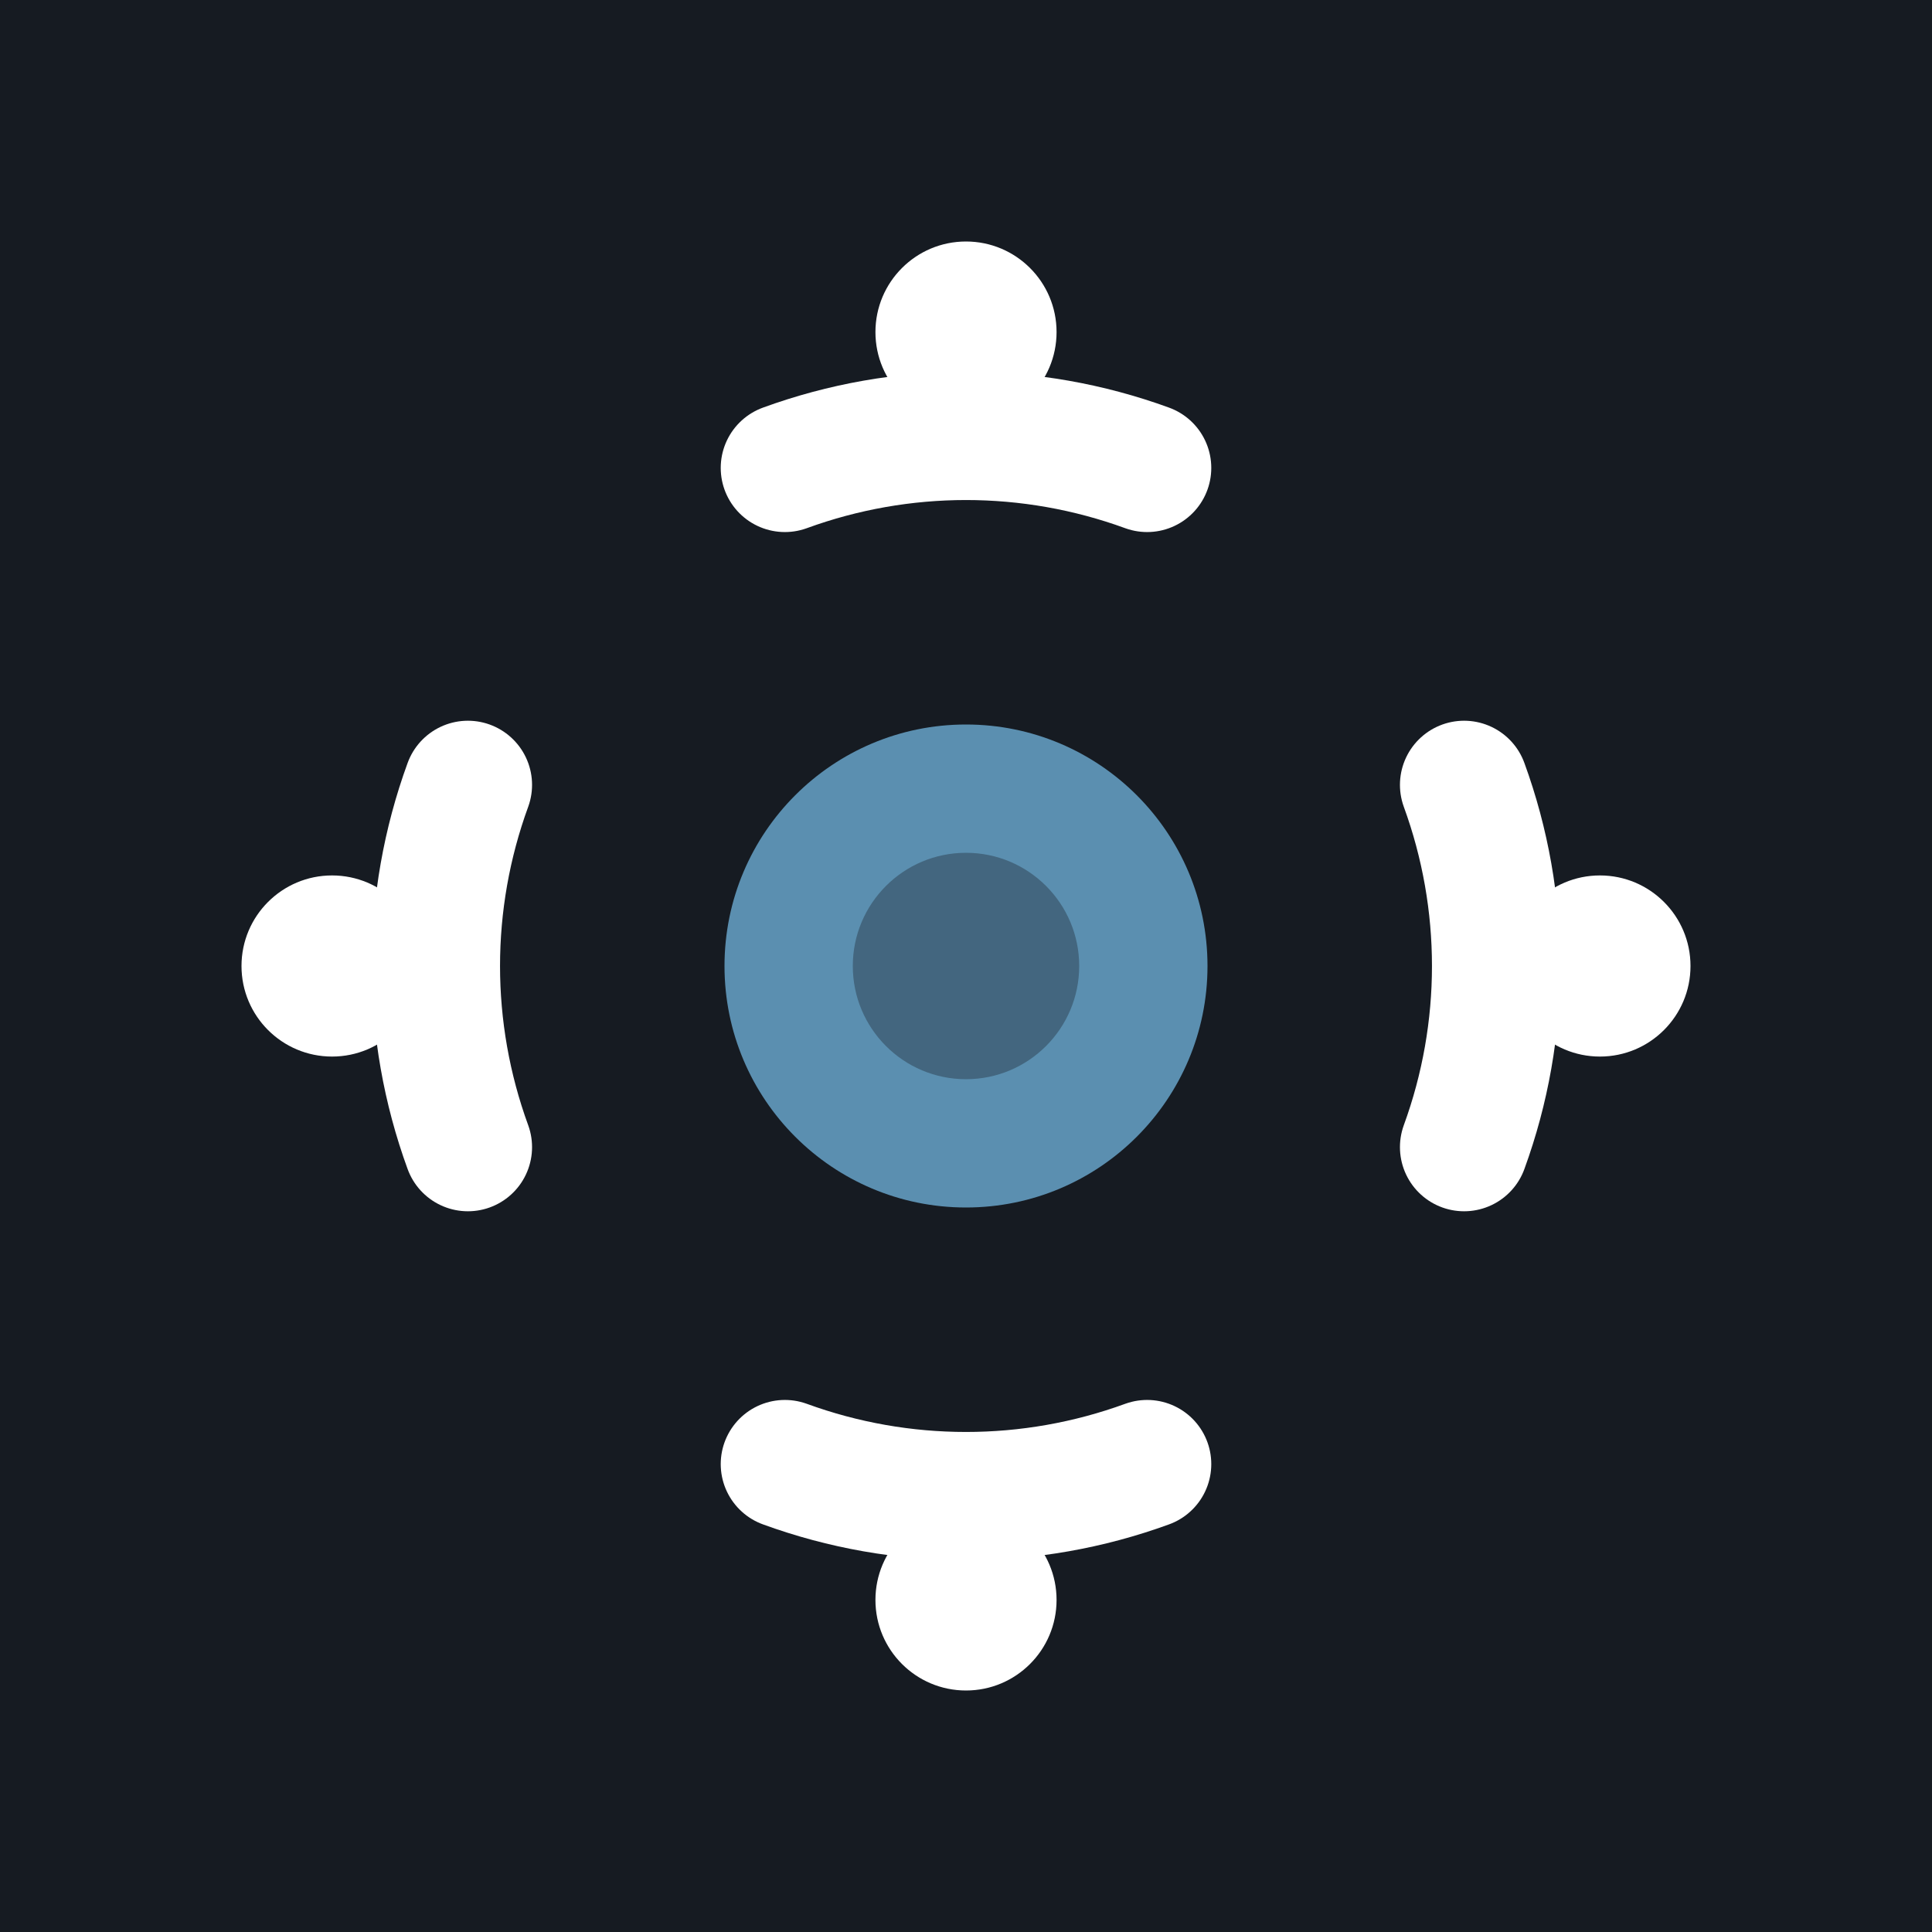
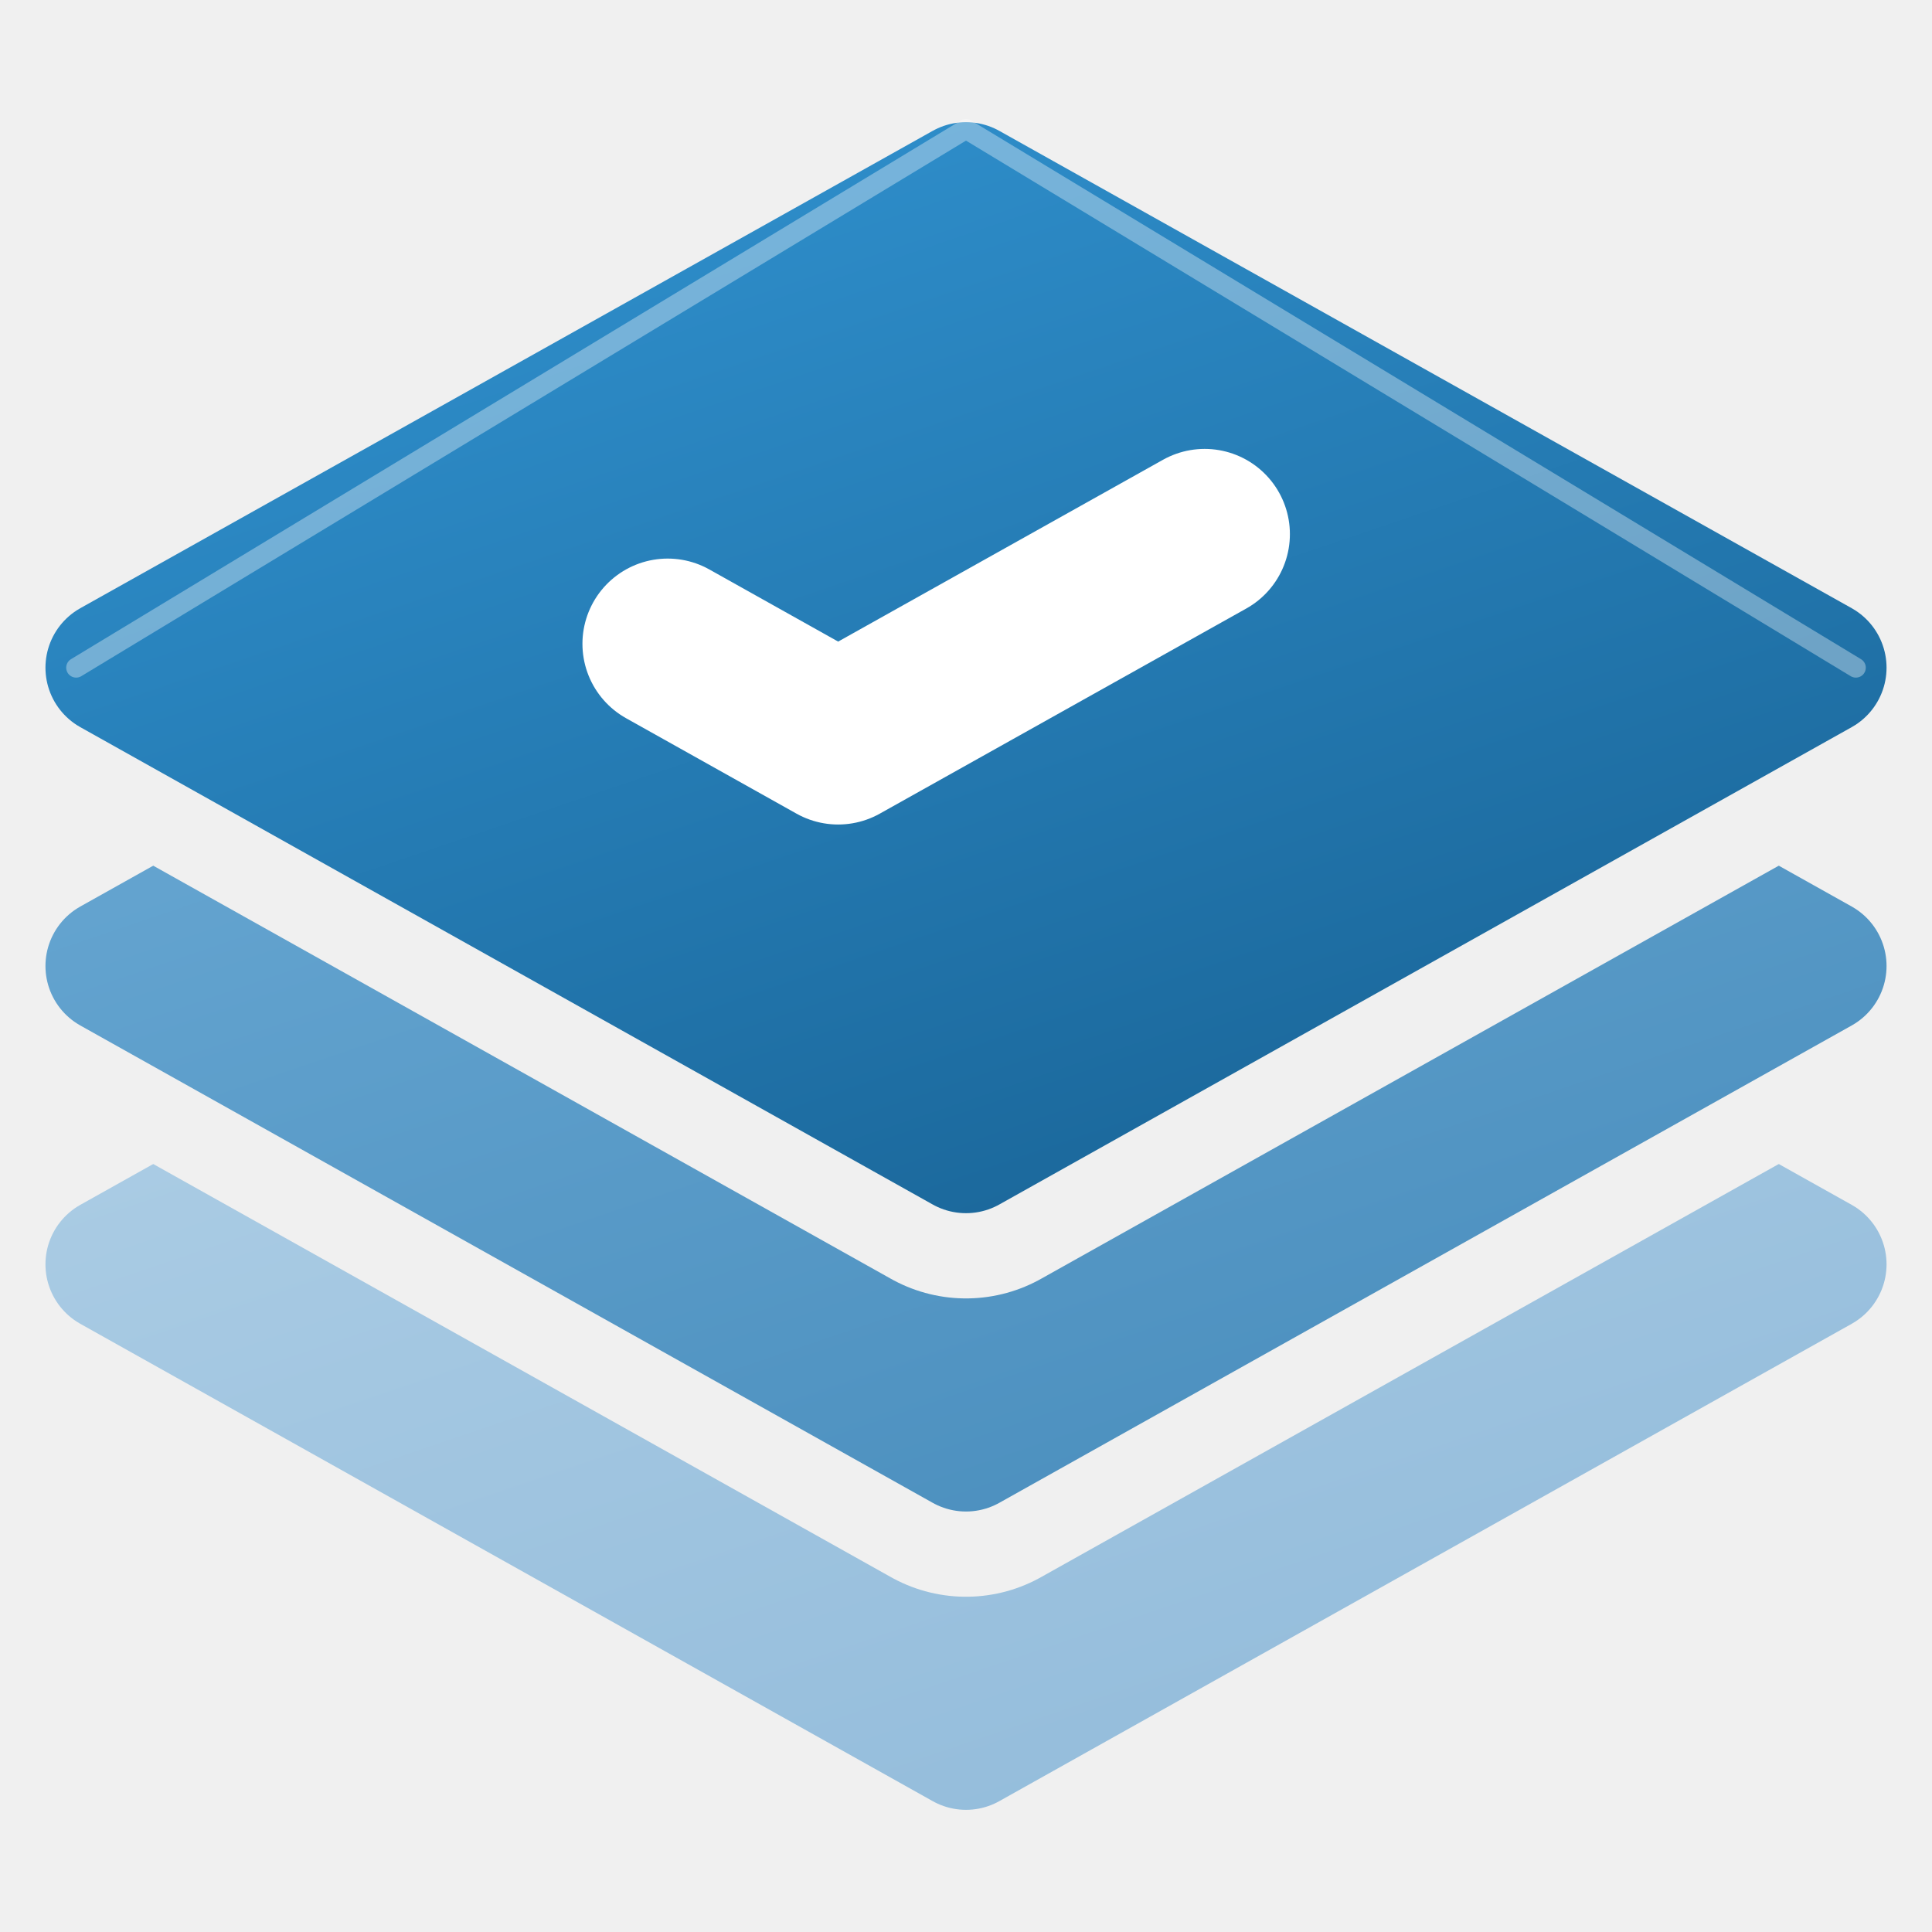
- <svg xmlns="http://www.w3.org/2000/svg" width="512" height="512" viewBox="0 0 512 512" fill="none">
-   <rect width="512" height="512" fill="#161B22" />
-   <g transform="translate(256 256)">
-     <circle r="64" fill="#5B8FB0" />
-     <circle r="30" fill="#161B22" opacity="0.35" />
-     <path d="M -48 -132 A 140 140 0 0 1 48 -132" stroke="#FFFFFF" stroke-width="34" stroke-linecap="round" />
-     <path d="M 132 -48 A 140 140 0 0 1 132 48" stroke="#FFFFFF" stroke-width="34" stroke-linecap="round" />
-     <path d="M 48 132 A 140 140 0 0 1 -48 132" stroke="#FFFFFF" stroke-width="34" stroke-linecap="round" />
-     <path d="M -132 48 A 140 140 0 0 1 -132 -48" stroke="#FFFFFF" stroke-width="34" stroke-linecap="round" />
-     <circle cx="0" cy="-168" r="24" fill="#FFFFFF" />
-     <circle cx="168" cy="0" r="24" fill="#FFFFFF" />
-     <circle cx="0" cy="168" r="24" fill="#FFFFFF" />
-     <circle cx="-168" cy="0" r="24" fill="#FFFFFF" />
-   </g>
+ <svg xmlns="http://www.w3.org/2000/svg" viewBox="16 16 68 68" role="img" aria-label="PrefMark">
+   <defs>
+     <linearGradient id="l-p0" x1="0.2" y1="0" x2="0.8" y2="1">
+       <stop offset="0" stop-color="#2F8FCC" />
+       <stop offset="1" stop-color="#1A6699" />
+     </linearGradient>
+     <linearGradient id="l-p1" x1="0.2" y1="0" x2="0.8" y2="1">
+       <stop offset="0" stop-color="#6AA9D4" />
+       <stop offset="1" stop-color="#4B8FBE" />
+     </linearGradient>
+     <linearGradient id="l-p2" x1="0.2" y1="0" x2="0.8" y2="1">
+       <stop offset="0" stop-color="#AFCFE6" />
+       <stop offset="1" stop-color="#93BCDB" />
+     </linearGradient>
+     <mask id="l-c1" maskUnits="userSpaceOnUse" x="0" y="0" width="100" height="100">
+       <rect width="100" height="100" fill="#fff" />
+       <path d="M50 22.7 L80 39.5 L50 56.3 L20 39.5 Z" fill="#000" stroke="#000" stroke-width="10.8" stroke-linejoin="round" />
+     </mask>
+     <mask id="l-c2" maskUnits="userSpaceOnUse" x="0" y="0" width="100" height="100">
+       <rect width="100" height="100" fill="#fff" />
+       <path d="M50 33.2 L80 50 L50 66.8 L20 50 Z" fill="#000" stroke="#000" stroke-width="10.8" stroke-linejoin="round" />
+     </mask>
+   </defs>
+   <path d="M50 43.7 L80 60.5 L50 77.3 L20 60.5 Z" fill="url(#l-p2)" stroke="url(#l-p2)" stroke-width="4.8" stroke-linejoin="round" mask="url(#l-c2)" />
+   <path d="M50 33.2 L80 50 L50 66.8 L20 50 Z" fill="url(#l-p1)" stroke="url(#l-p1)" stroke-width="4.8" stroke-linejoin="round" mask="url(#l-c1)" />
+   <path d="M50 22.7 L80 39.5 L50 56.3 L20 39.5 Z" fill="url(#l-p0)" stroke="url(#l-p0)" stroke-width="4.8" stroke-linejoin="round" />
+   <path d="M18.68 39.5 L50 20.54 L81.32 39.5" fill="none" stroke="#fff" stroke-opacity="0.35" stroke-width="0.7" stroke-linejoin="round" stroke-linecap="round" />
+   <path d="M39.5 38.66 L45.5 42.02 L58.4 34.8" fill="none" stroke="#FFFFFF" stroke-width="6" stroke-linecap="round" stroke-linejoin="round" />
</svg>
